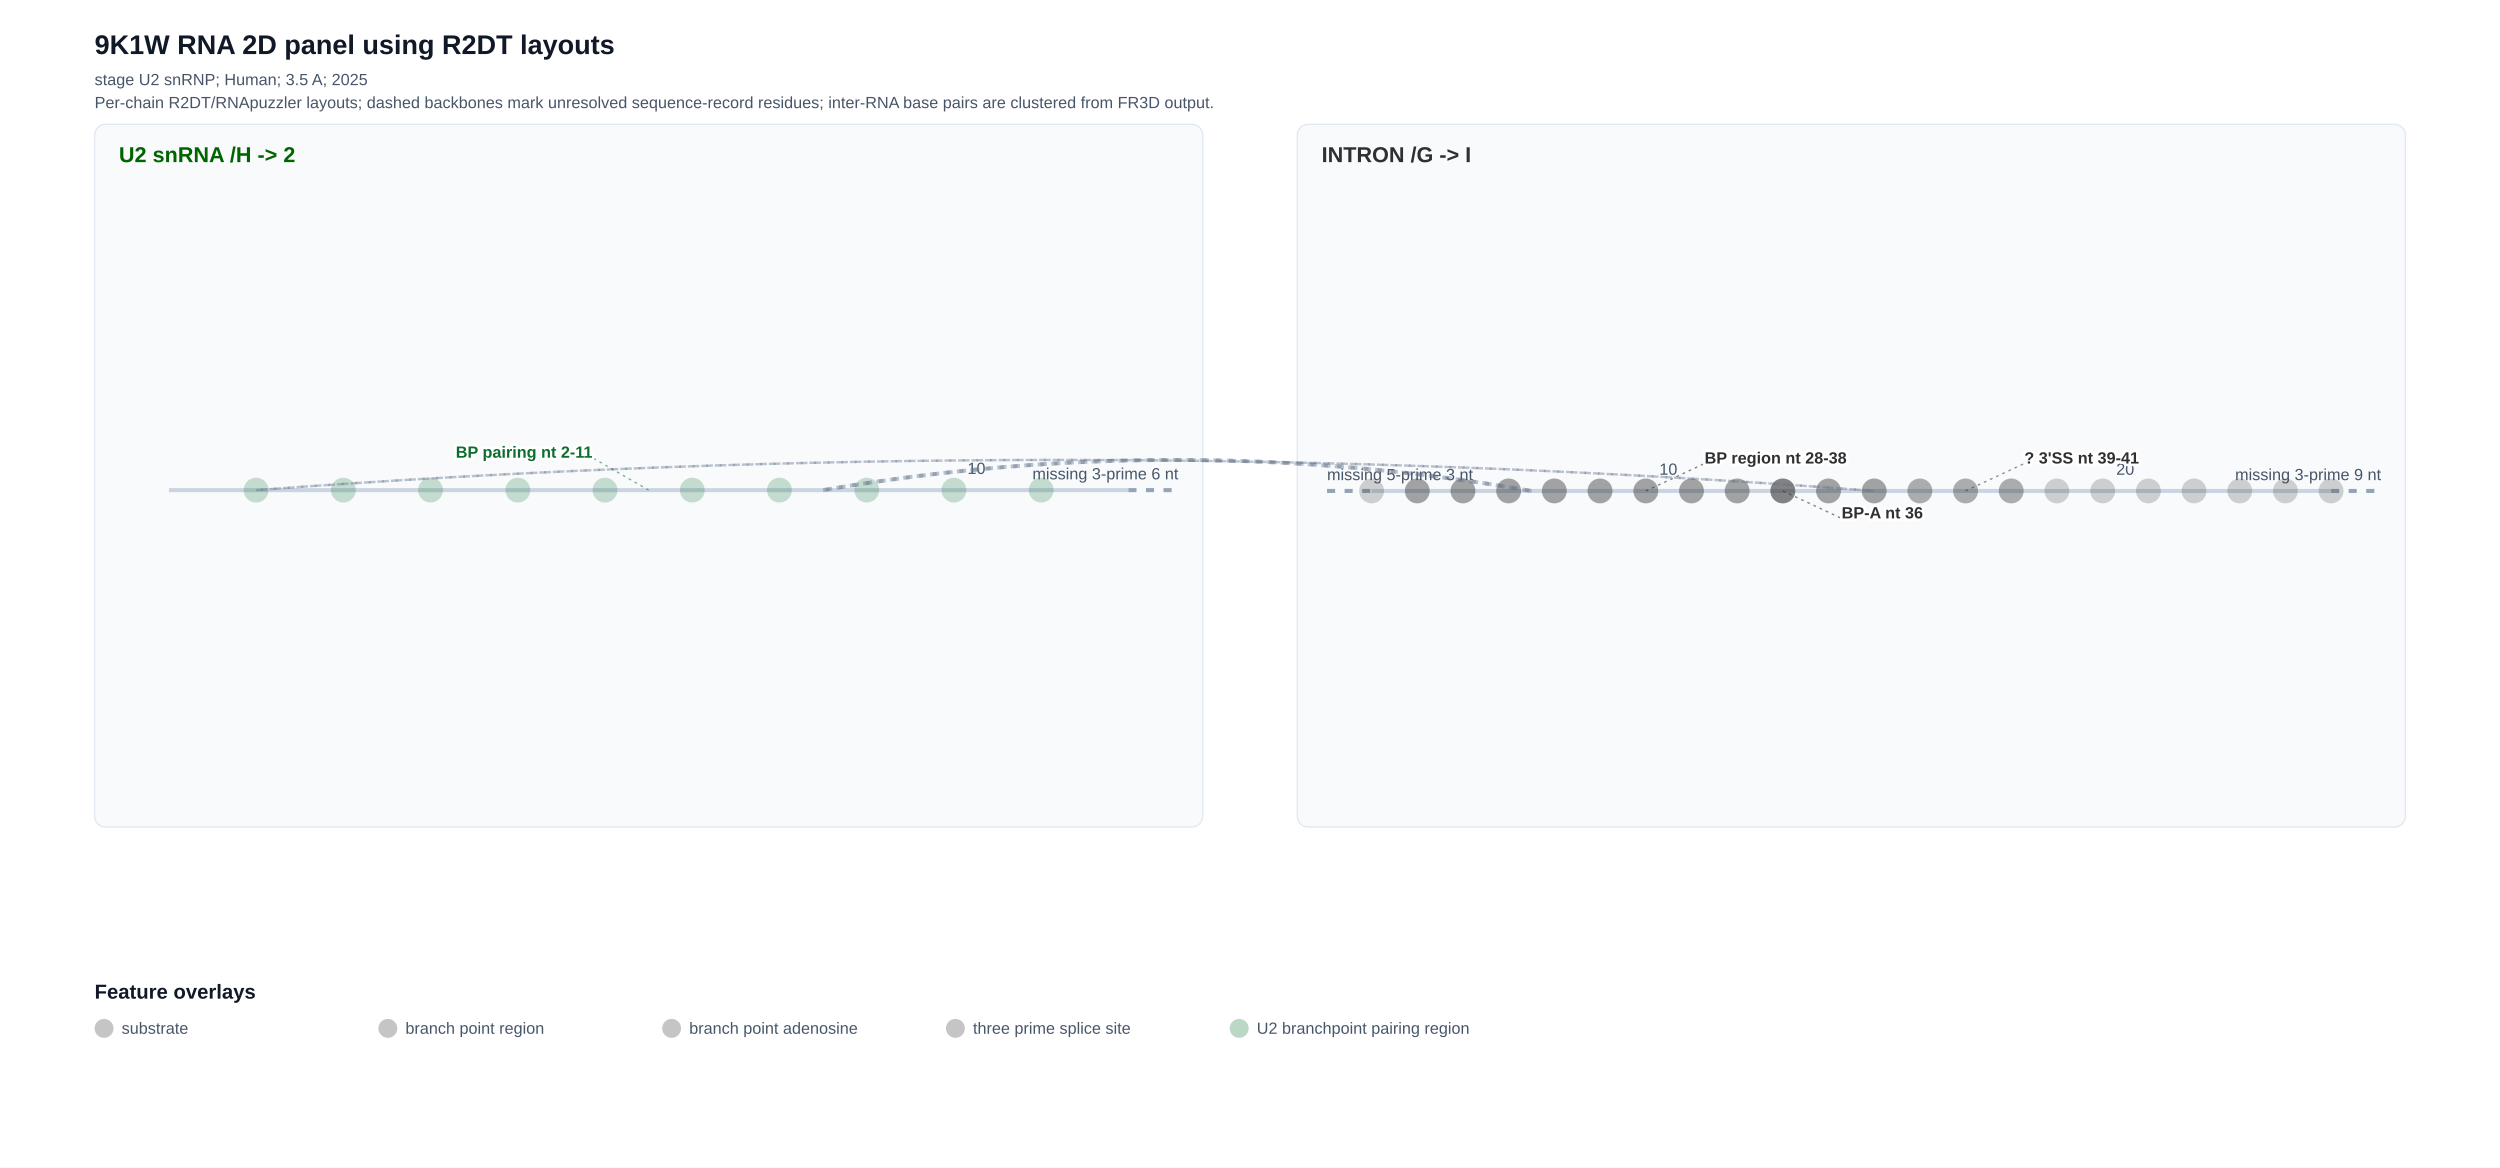
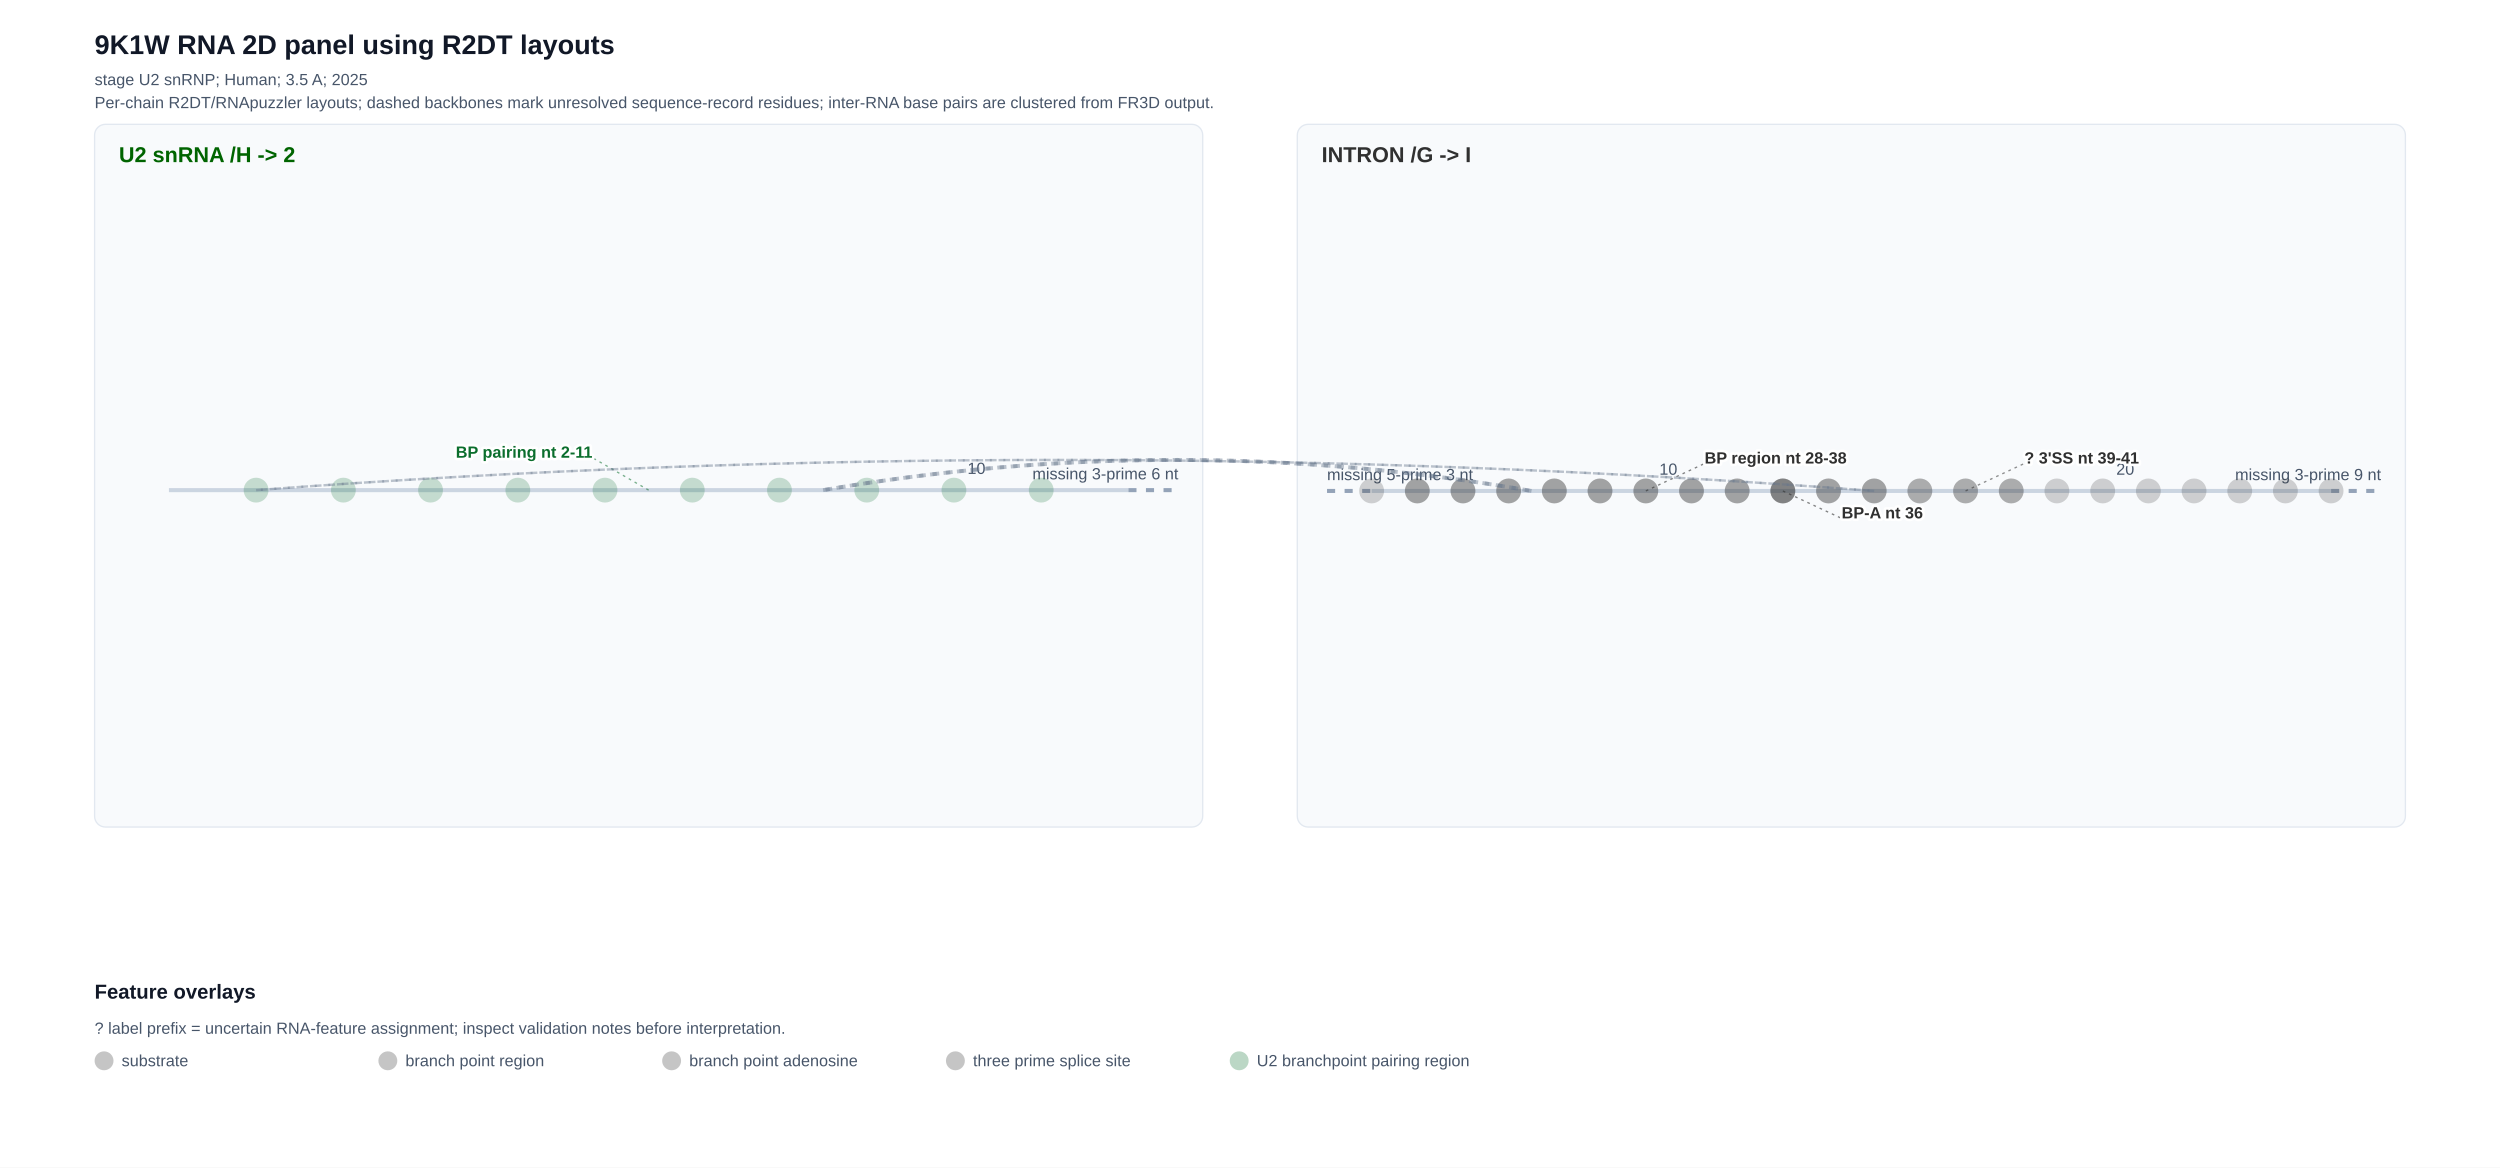
<svg xmlns="http://www.w3.org/2000/svg" width="1850" height="864" viewBox="0 0 1850 864">
  <style>
text{font-family:Arial,Helvetica,sans-serif} .base{font-size:12px;font-weight:700;text-anchor:middle;dominant-baseline:middle}
.label{font-size:20px;font-weight:700;fill:#111827}.small{font-size:12px;fill:#475569}.feature-label{font-size:12px;font-weight:700;paint-order:stroke;stroke:#fff;stroke-width:4px;stroke-linejoin:round}.feature-callout{stroke-width:1;stroke-dasharray:2 3;fill:none}.bp{stroke:#111827;stroke-width:1.4}.backbone{stroke:#cbd5e1;stroke-width:3;fill:none}.missing{stroke:#94a3b8;stroke-width:3;stroke-dasharray:6 7;fill:none}.inter{stroke:#64748b;stroke-dasharray:5 5;fill:none;opacity:.42}
</style>
  <rect width="100%" height="100%" fill="#ffffff" />
  <text x="70" y="40" class="label">9K1W RNA 2D panel using R2DT layouts</text>
  <text x="70" y="63" class="small">stage U2 snRNP; Human; 3.5 A; 2025</text>
  <text x="70" y="80" class="small">Per-chain R2DT/RNApuzzler layouts; dashed backbones mark unresolved sequence-record residues; inter-RNA base pairs are clustered from FR3D output.</text>
  <rect x="70.0" y="92.0" width="820.0" height="520.0" rx="8" fill="#f8fafc" stroke="#e2e8f0" />
  <text x="88.0" y="120.0" class="label" style="font-size:16px;fill:#006400">U2 snRNA /H -&gt; 2</text>
  <polyline points="125.0,362.7 189.5,362.7 254.1,362.7 318.6,362.7 383.2,362.7 447.7,362.7 512.3,362.7 576.8,362.7 641.4,362.7 705.9,362.7 770.5,362.7 835.0,362.7" class="backbone" />
  <path d="M835.0,362.7 L872.0,362.7" class="missing" />
  <text x="872.0" y="354.7" text-anchor="end" class="small" fill="#64748b">missing 3-prime 6 nt</text>
  <circle cx="189.5" cy="362.7" r="9.2" fill="#0b6e2d" opacity="0.22" />
  <circle cx="254.1" cy="362.7" r="9.2" fill="#0b6e2d" opacity="0.22" />
  <circle cx="318.6" cy="362.7" r="9.2" fill="#0b6e2d" opacity="0.22" />
  <circle cx="383.2" cy="362.7" r="9.2" fill="#0b6e2d" opacity="0.22" />
  <circle cx="447.7" cy="362.7" r="9.2" fill="#0b6e2d" opacity="0.22" />
  <circle cx="512.3" cy="362.7" r="9.2" fill="#0b6e2d" opacity="0.22" />
  <circle cx="576.8" cy="362.7" r="9.2" fill="#0b6e2d" opacity="0.22" />
  <circle cx="641.4" cy="362.7" r="9.2" fill="#0b6e2d" opacity="0.22" />
  <circle cx="705.9" cy="362.7" r="9.2" fill="#0b6e2d" opacity="0.22" />
  <circle cx="770.5" cy="362.7" r="9.2" fill="#0b6e2d" opacity="0.22" />
  <text x="125.0" y="362.7" class="base" fill="#006400" />
  <text x="189.5" y="362.7" class="base" fill="#006400" />
  <text x="254.1" y="362.7" class="base" fill="#006400" />
  <text x="318.6" y="362.7" class="base" fill="#006400" />
  <text x="383.2" y="362.7" class="base" fill="#006400" />
  <text x="447.7" y="362.7" class="base" fill="#006400" />
  <text x="512.3" y="362.7" class="base" fill="#006400" />
  <text x="576.8" y="362.7" class="base" fill="#006400" />
  <text x="641.4" y="362.7" class="base" fill="#006400" />
  <text x="705.9" y="362.7" class="base" fill="#006400" />
  <text x="715.9" y="350.7" class="small" fill="#94a3b8">10</text>
  <text x="770.5" y="362.7" class="base" fill="#006400" />
  <text x="835.0" y="362.7" class="base" fill="#006400" />
  <path d="M480.0,362.7 L438.4,338.7" class="feature-callout" stroke="#0b6e2d" opacity="0.54" />
  <text x="438.4" y="338.7" class="feature-label" text-anchor="end" fill="#0b6e2d">BP pairing nt 2-11</text>
  <rect x="960.0" y="92.0" width="820.0" height="520.0" rx="8" fill="#f8fafc" stroke="#e2e8f0" />
  <text x="978.0" y="120.0" class="label" style="font-size:16px;fill:#303030">INTRON /G -&gt; I</text>
  <polyline points="1015.0,363.3 1048.8,363.3 1082.6,363.3 1116.4,363.3 1150.2,363.3 1184.0,363.3 1217.9,363.3 1251.7,363.3 1285.5,363.3 1319.3,363.3 1353.1,363.3 1386.9,363.3 1420.7,363.3 1454.5,363.3 1488.3,363.3 1522.1,363.3 1556.0,363.3 1589.8,363.3 1623.6,363.3 1657.4,363.3 1691.2,363.3 1725.0,363.3" class="backbone" />
  <path d="M982.0,363.3 L1015.0,363.3" class="missing" />
  <text x="982.0" y="355.3" text-anchor="start" class="small" fill="#64748b">missing 5-prime 3 nt</text>
  <path d="M1725.0,363.3 L1762.0,363.3" class="missing" />
  <text x="1762.0" y="355.3" text-anchor="end" class="small" fill="#64748b">missing 3-prime 9 nt</text>
  <circle cx="1015.0" cy="363.3" r="9.2" fill="#303030" opacity="0.22" />
  <circle cx="1048.8" cy="363.3" r="9.2" fill="#303030" opacity="0.22" />
  <circle cx="1082.6" cy="363.3" r="9.2" fill="#303030" opacity="0.22" />
  <circle cx="1116.4" cy="363.3" r="9.2" fill="#303030" opacity="0.22" />
  <circle cx="1150.2" cy="363.3" r="9.2" fill="#303030" opacity="0.22" />
  <circle cx="1184.0" cy="363.3" r="9.2" fill="#303030" opacity="0.22" />
  <circle cx="1217.9" cy="363.3" r="9.2" fill="#303030" opacity="0.22" />
  <circle cx="1251.7" cy="363.3" r="9.2" fill="#303030" opacity="0.22" />
  <circle cx="1285.5" cy="363.3" r="9.2" fill="#303030" opacity="0.22" />
  <circle cx="1319.3" cy="363.3" r="9.2" fill="#303030" opacity="0.22" />
  <circle cx="1353.1" cy="363.3" r="9.2" fill="#303030" opacity="0.22" />
  <circle cx="1386.9" cy="363.3" r="9.2" fill="#303030" opacity="0.22" />
  <circle cx="1420.7" cy="363.3" r="9.2" fill="#303030" opacity="0.22" />
  <circle cx="1454.5" cy="363.3" r="9.2" fill="#303030" opacity="0.22" />
  <circle cx="1488.3" cy="363.3" r="9.2" fill="#303030" opacity="0.22" />
  <circle cx="1522.1" cy="363.3" r="9.2" fill="#303030" opacity="0.22" />
  <circle cx="1556.0" cy="363.3" r="9.2" fill="#303030" opacity="0.22" />
  <circle cx="1589.8" cy="363.3" r="9.2" fill="#303030" opacity="0.22" />
  <circle cx="1623.6" cy="363.3" r="9.2" fill="#303030" opacity="0.22" />
  <circle cx="1657.4" cy="363.3" r="9.2" fill="#303030" opacity="0.22" />
  <circle cx="1691.2" cy="363.3" r="9.2" fill="#303030" opacity="0.22" />
  <circle cx="1725.0" cy="363.3" r="9.2" fill="#303030" opacity="0.22" />
  <circle cx="1048.8" cy="363.3" r="9.2" fill="#303030" opacity="0.28" />
  <circle cx="1082.6" cy="363.3" r="9.2" fill="#303030" opacity="0.28" />
  <circle cx="1116.4" cy="363.3" r="9.2" fill="#303030" opacity="0.28" />
  <circle cx="1150.2" cy="363.3" r="9.2" fill="#303030" opacity="0.28" />
  <circle cx="1184.0" cy="363.3" r="9.2" fill="#303030" opacity="0.28" />
  <circle cx="1217.9" cy="363.3" r="9.2" fill="#303030" opacity="0.28" />
  <circle cx="1251.7" cy="363.3" r="9.2" fill="#303030" opacity="0.28" />
  <circle cx="1285.5" cy="363.3" r="9.2" fill="#303030" opacity="0.28" />
  <circle cx="1319.3" cy="363.3" r="9.2" fill="#303030" opacity="0.28" />
  <circle cx="1353.1" cy="363.3" r="9.2" fill="#303030" opacity="0.28" />
  <circle cx="1386.9" cy="363.3" r="9.2" fill="#303030" opacity="0.28" />
  <circle cx="1319.3" cy="363.3" r="9.2" fill="#303030" opacity="0.28" />
  <circle cx="1420.7" cy="363.3" r="9.2" fill="#303030" opacity="0.22" />
  <circle cx="1454.5" cy="363.3" r="9.2" fill="#303030" opacity="0.22" />
  <circle cx="1488.3" cy="363.3" r="9.2" fill="#303030" opacity="0.22" />
  <text x="1015.0" y="363.3" class="base" fill="#303030" />
  <text x="1048.8" y="363.3" class="base" fill="#303030" />
  <text x="1082.6" y="363.3" class="base" fill="#303030" />
  <text x="1116.4" y="363.3" class="base" fill="#303030" />
  <text x="1150.2" y="363.3" class="base" fill="#303030" />
  <text x="1184.0" y="363.3" class="base" fill="#303030" />
  <text x="1217.9" y="363.3" class="base" fill="#303030" />
  <text x="1227.9" y="351.3" class="small" fill="#94a3b8">10</text>
  <text x="1251.7" y="363.3" class="base" fill="#303030" />
  <text x="1285.5" y="363.3" class="base" fill="#303030" />
  <text x="1319.3" y="363.3" class="base" fill="#303030" />
  <text x="1353.1" y="363.3" class="base" fill="#303030" />
  <text x="1386.9" y="363.3" class="base" fill="#303030" />
  <text x="1420.7" y="363.3" class="base" fill="#303030" />
  <text x="1454.5" y="363.3" class="base" fill="#303030" />
  <text x="1488.3" y="363.3" class="base" fill="#303030" />
  <text x="1522.1" y="363.3" class="base" fill="#303030" />
  <text x="1556.0" y="363.3" class="base" fill="#303030" />
  <text x="1566.0" y="351.3" class="small" fill="#94a3b8">20</text>
  <text x="1589.8" y="363.3" class="base" fill="#303030" />
  <text x="1623.6" y="363.3" class="base" fill="#303030" />
  <text x="1657.4" y="363.3" class="base" fill="#303030" />
  <text x="1691.2" y="363.3" class="base" fill="#303030" />
  <text x="1725.0" y="363.3" class="base" fill="#303030" />
  <path d="M1217.9,363.3 L1261.4,343.0" class="feature-callout" stroke="#303030" opacity="0.60" />
  <text x="1261.4" y="343.0" class="feature-label" text-anchor="start" fill="#303030">BP region nt 28-38</text>
  <path d="M1319.3,363.3 L1362.8,383.6" class="feature-callout" stroke="#303030" opacity="0.60" />
  <text x="1362.8" y="383.6" class="feature-label" text-anchor="start" fill="#303030">BP-A nt 36</text>
  <path d="M1454.5,363.3 L1498.0,343.0" class="feature-callout" stroke="#303030" opacity="0.54" />
  <text x="1498.0" y="343.0" class="feature-label" text-anchor="start" fill="#303030">? 3'SS nt 39-41</text>
  <path d="M1133.3,363.3 Q871.2,317.7 609.1,362.7" class="inter" stroke-width="2.9" />
  <path d="M1386.9,363.3 Q788.2,317.7 189.5,362.7" class="inter" stroke-width="1.8" />
  <path d="M189.5,362.7 Q788.2,317.7 1386.9,363.3" class="inter" stroke-width="1.8" />
  <path d="M609.1,362.7 Q871.2,317.7 1133.3,363.3" class="inter" stroke-width="2.9" />
  <text x="70" y="739.0" class="label" style="font-size:15px">Feature overlays</text>
-   <circle cx="77.0" cy="761.0" r="7" fill="#303030" opacity="0.28" />
-   <text x="90.0" y="765.0" class="small">substrate</text>
-   <circle cx="287.0" cy="761.0" r="7" fill="#303030" opacity="0.28" />
-   <text x="300.0" y="765.0" class="small">branch point region</text>
-   <circle cx="497.0" cy="761.0" r="7" fill="#303030" opacity="0.28" />
-   <text x="510.0" y="765.0" class="small">branch point adenosine</text>
-   <circle cx="707.0" cy="761.0" r="7" fill="#303030" opacity="0.28" />
-   <text x="720.0" y="765.0" class="small">three prime splice site</text>
-   <circle cx="917.0" cy="761.0" r="7" fill="#0b6e2d" opacity="0.28" />
-   <text x="930.0" y="765.0" class="small">U2 branchpoint pairing region</text>
+   <text x="70.0" y="765.0" class="small">? label prefix = uncertain RNA-feature assignment; inspect validation notes before interpretation.</text>
+   <circle cx="77.0" cy="785.0" r="7" fill="#303030" opacity="0.28" />
+   <text x="90.0" y="789.0" class="small">substrate</text>
+   <circle cx="287.0" cy="785.0" r="7" fill="#303030" opacity="0.28" />
+   <text x="300.0" y="789.0" class="small">branch point region</text>
+   <circle cx="497.0" cy="785.0" r="7" fill="#303030" opacity="0.28" />
+   <text x="510.0" y="789.0" class="small">branch point adenosine</text>
+   <circle cx="707.0" cy="785.0" r="7" fill="#303030" opacity="0.28" />
+   <text x="720.0" y="789.0" class="small">three prime splice site</text>
+   <circle cx="917.0" cy="785.0" r="7" fill="#0b6e2d" opacity="0.28" />
+   <text x="930.0" y="789.0" class="small">U2 branchpoint pairing region</text>
</svg>
